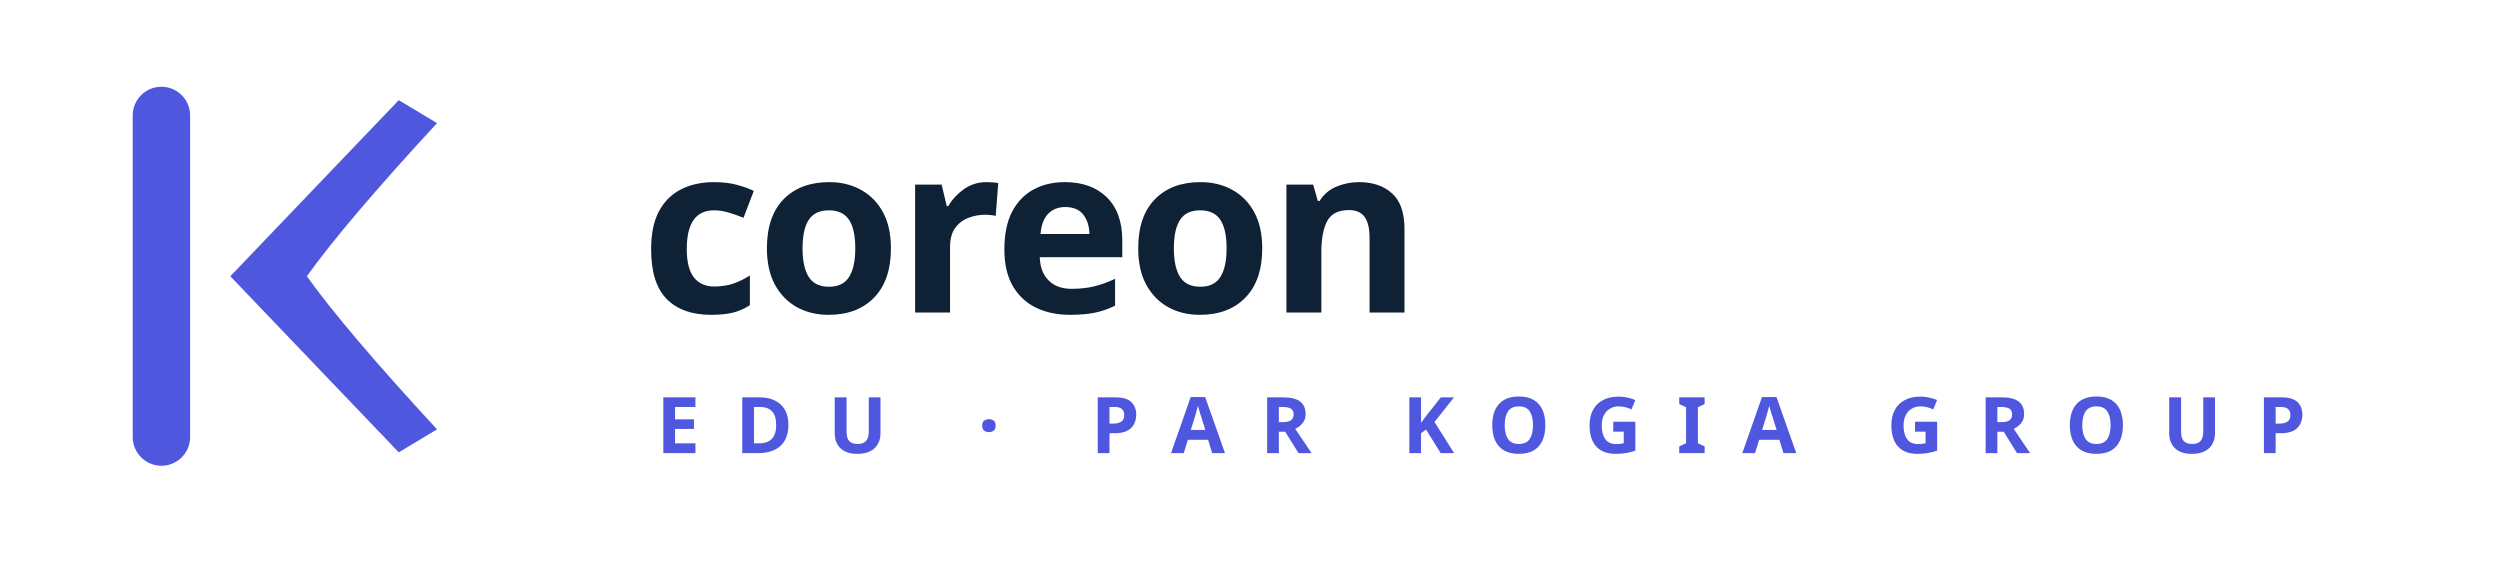
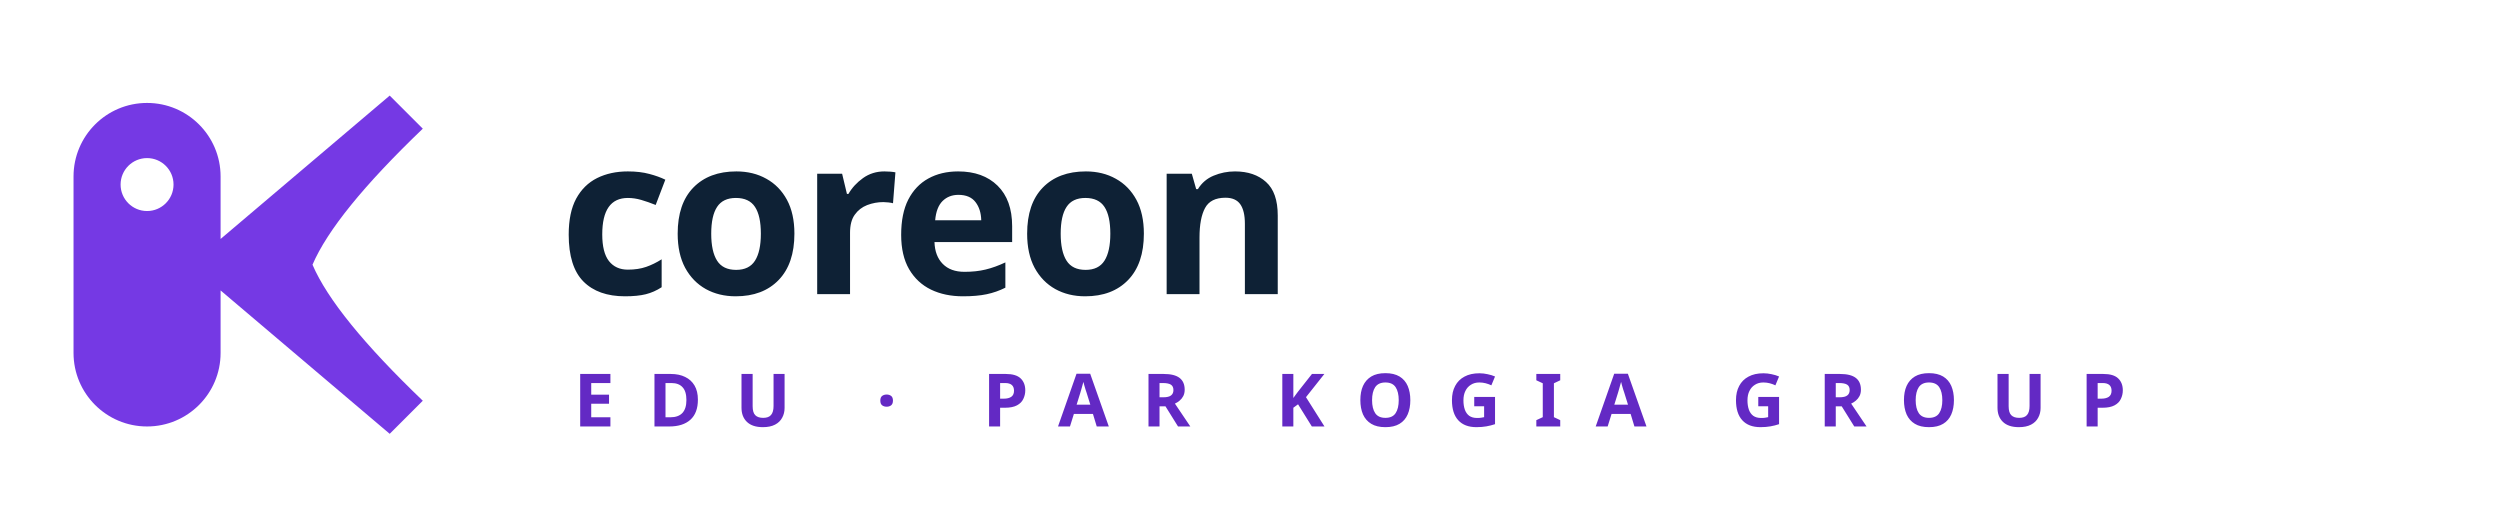
- <svg xmlns="http://www.w3.org/2000/svg" viewBox="0 0 320 72" width="320" height="72" font-family="Sora, system-ui, sans-serif" role="img" aria-label="Coreon Edu">
-   <g transform="translate(4,4) scale(.98)" color="#4F57DE">
-     <path d="M17 11 v42" stroke="currentColor" stroke-width="7.5" stroke-linecap="round" fill="none" />
-     <path d="M26 32 L48 9 L53 12 Q41 25 36 32 Q41 39 53 52 L48 55 Z" fill="currentColor" />
+ <svg xmlns="http://www.w3.org/2000/svg" viewBox="0 0 340 72" width="340" height="72" font-family="Sora, system-ui, sans-serif" role="img" aria-label="coreon">
+   <g transform="translate(2,4)">
+     <path fill="#7539E4" fill-rule="evenodd" d="M18 10 a10 10 0 0 1 10 10 v8.5 L51 9 L55.5 13.5 Q43.5 25 40.5 32 Q43.5 39 55.5 50.5 L51 55 L28 35.5 V44 a10 10 0 0 1 -20 0 V20 A10 10 0 0 1 18 10 Z M18 17.5 a3.6 3.6 0 1 0 0 7.2 a3.6 3.6 0 0 0 0 -7.2 Z" />
  </g>
-   <text x="82" y="40" font-size="30" font-weight="800" fill="#0E2135" letter-spacing="-0.6">coreon</text>
-   <text x="84" y="58" font-size="10" font-weight="700" fill="#4F57DE" letter-spacing="4.5">EDU · PAR KOGIA GROUP</text>
+   <text x="76" y="40" font-size="30" font-weight="800" fill="#0E2135" letter-spacing="-0.6">coreon</text>
+   <text x="78" y="58" font-size="10" font-weight="700" fill="#6329C4" letter-spacing="4.5">EDU · PAR KOGIA GROUP</text>
</svg>
